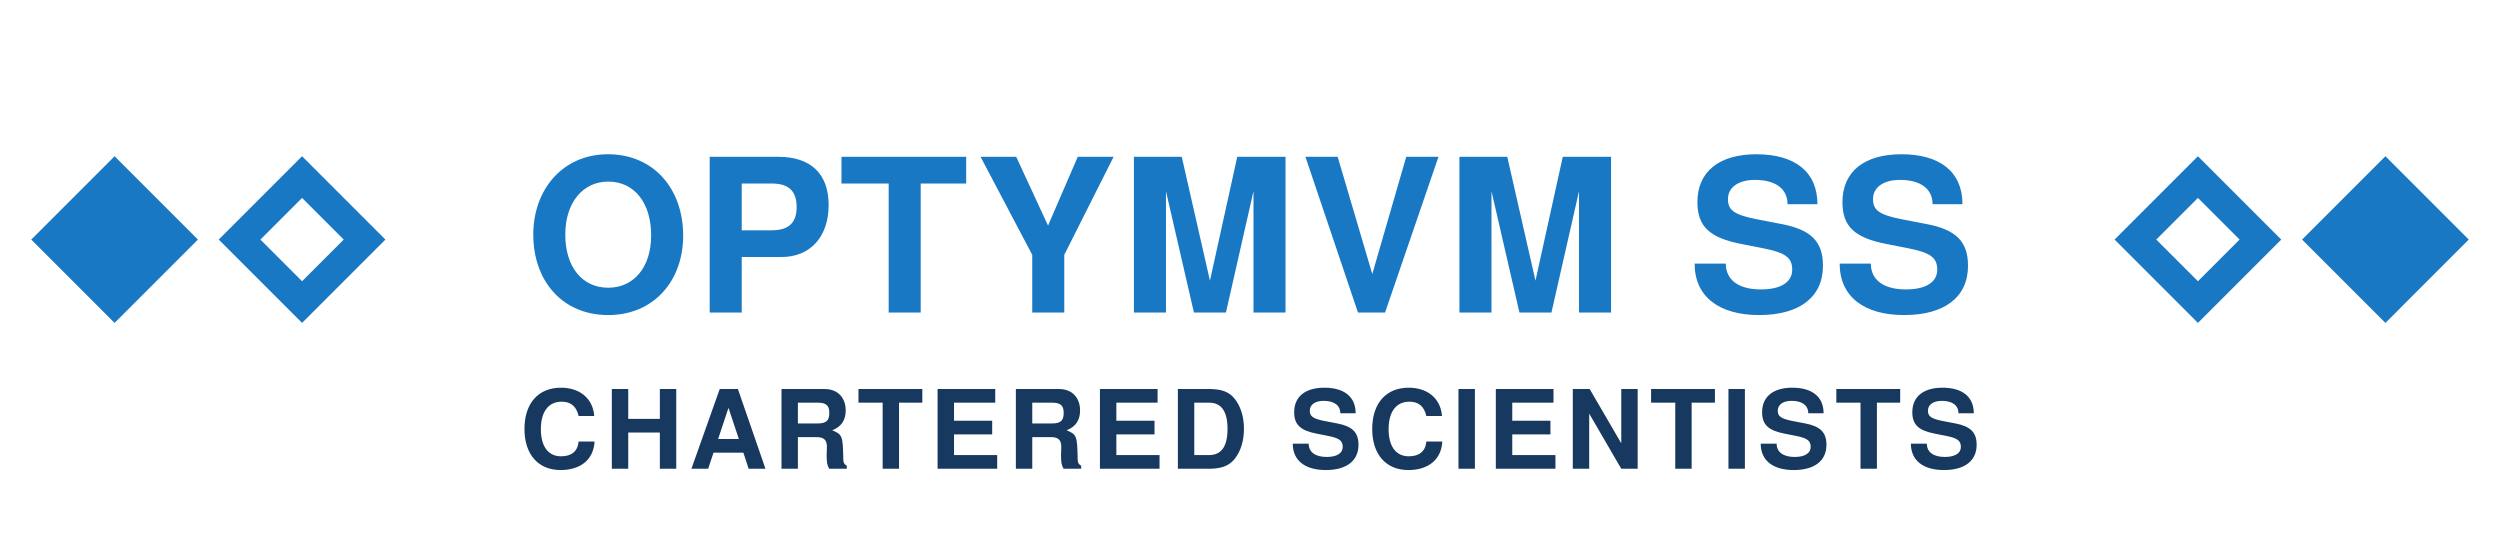
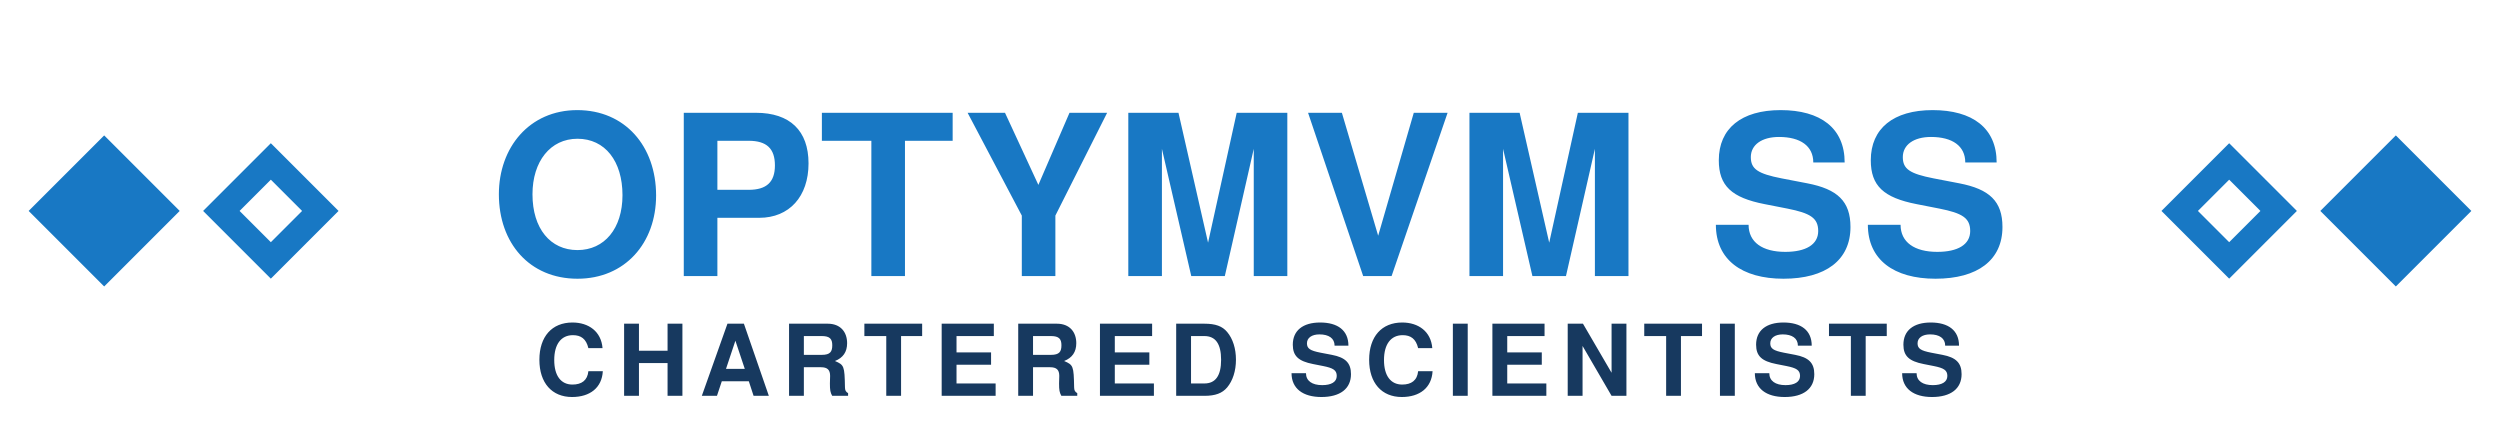
- <svg xmlns="http://www.w3.org/2000/svg" viewBox="0 0 960 210" role="img" aria-labelledby="oss-title">
+ <svg xmlns="http://www.w3.org/2000/svg" viewBox="0 0 960 165" role="img" aria-labelledby="oss-title">
  <g fill="#1878C4">
-     <path d="M44 60 L76 92 L44 124 L12 92 Z" />
-     <path d="M116 60 L148 92 L116 124 L84 92 Z              M116 76 L100 92 L116 108 L132 92 Z" fill-rule="evenodd" />
-     <path d="M844 60 L876 92 L844 124 L812 92 Z              M844 76 L828 92 L844 108 L860 92 Z" fill-rule="evenodd" />
-     <path d="M916 60 L948 92 L916 124 L884 92 Z" />
+     <path d="M40 52 L69 81 L40 110 L11 81 Z" />
+     <path d="M104 55 L130 81 L104 107 L78 81 Z              M104 69 L92 81 L104 93 L116 81 Z" fill-rule="evenodd" />
+     <path d="M856 55 L882 81 L856 107 L830 81 Z              M856 69 L844 81 L856 93 L868 81 Z" fill-rule="evenodd" />
+     <path d="M920 52 L949 81 L920 110 L891 81 Z" />
  </g>
-   <text x="480" y="120" text-anchor="middle" fill="#1878C4" font-family="'Arial Black','Arial Bold',Impact,'Helvetica Neue',system-ui,sans-serif" font-size="82" font-weight="900" letter-spacing="1">OPTYMVM SS</text>
-   <text x="480" y="180" text-anchor="middle" fill="#17395F" font-family="'Arial Black','Arial Bold',Impact,'Helvetica Neue',system-ui,sans-serif" font-size="42" font-weight="900" letter-spacing="2">CHARTERED SCIENTISTS</text>
+   <text x="480" y="106" text-anchor="middle" fill="#1878C4" font-family="'Arial Black','Arial Bold',Impact,'Helvetica Neue',system-ui,sans-serif" font-size="86" font-weight="900" letter-spacing="1">OPTYMVM SS</text>
+   <text x="480" y="152" text-anchor="middle" fill="#17395F" font-family="'Arial Black','Arial Bold',Impact,'Helvetica Neue',system-ui,sans-serif" font-size="38" font-weight="900" letter-spacing="4">CHARTERED SCIENTISTS</text>
</svg>
